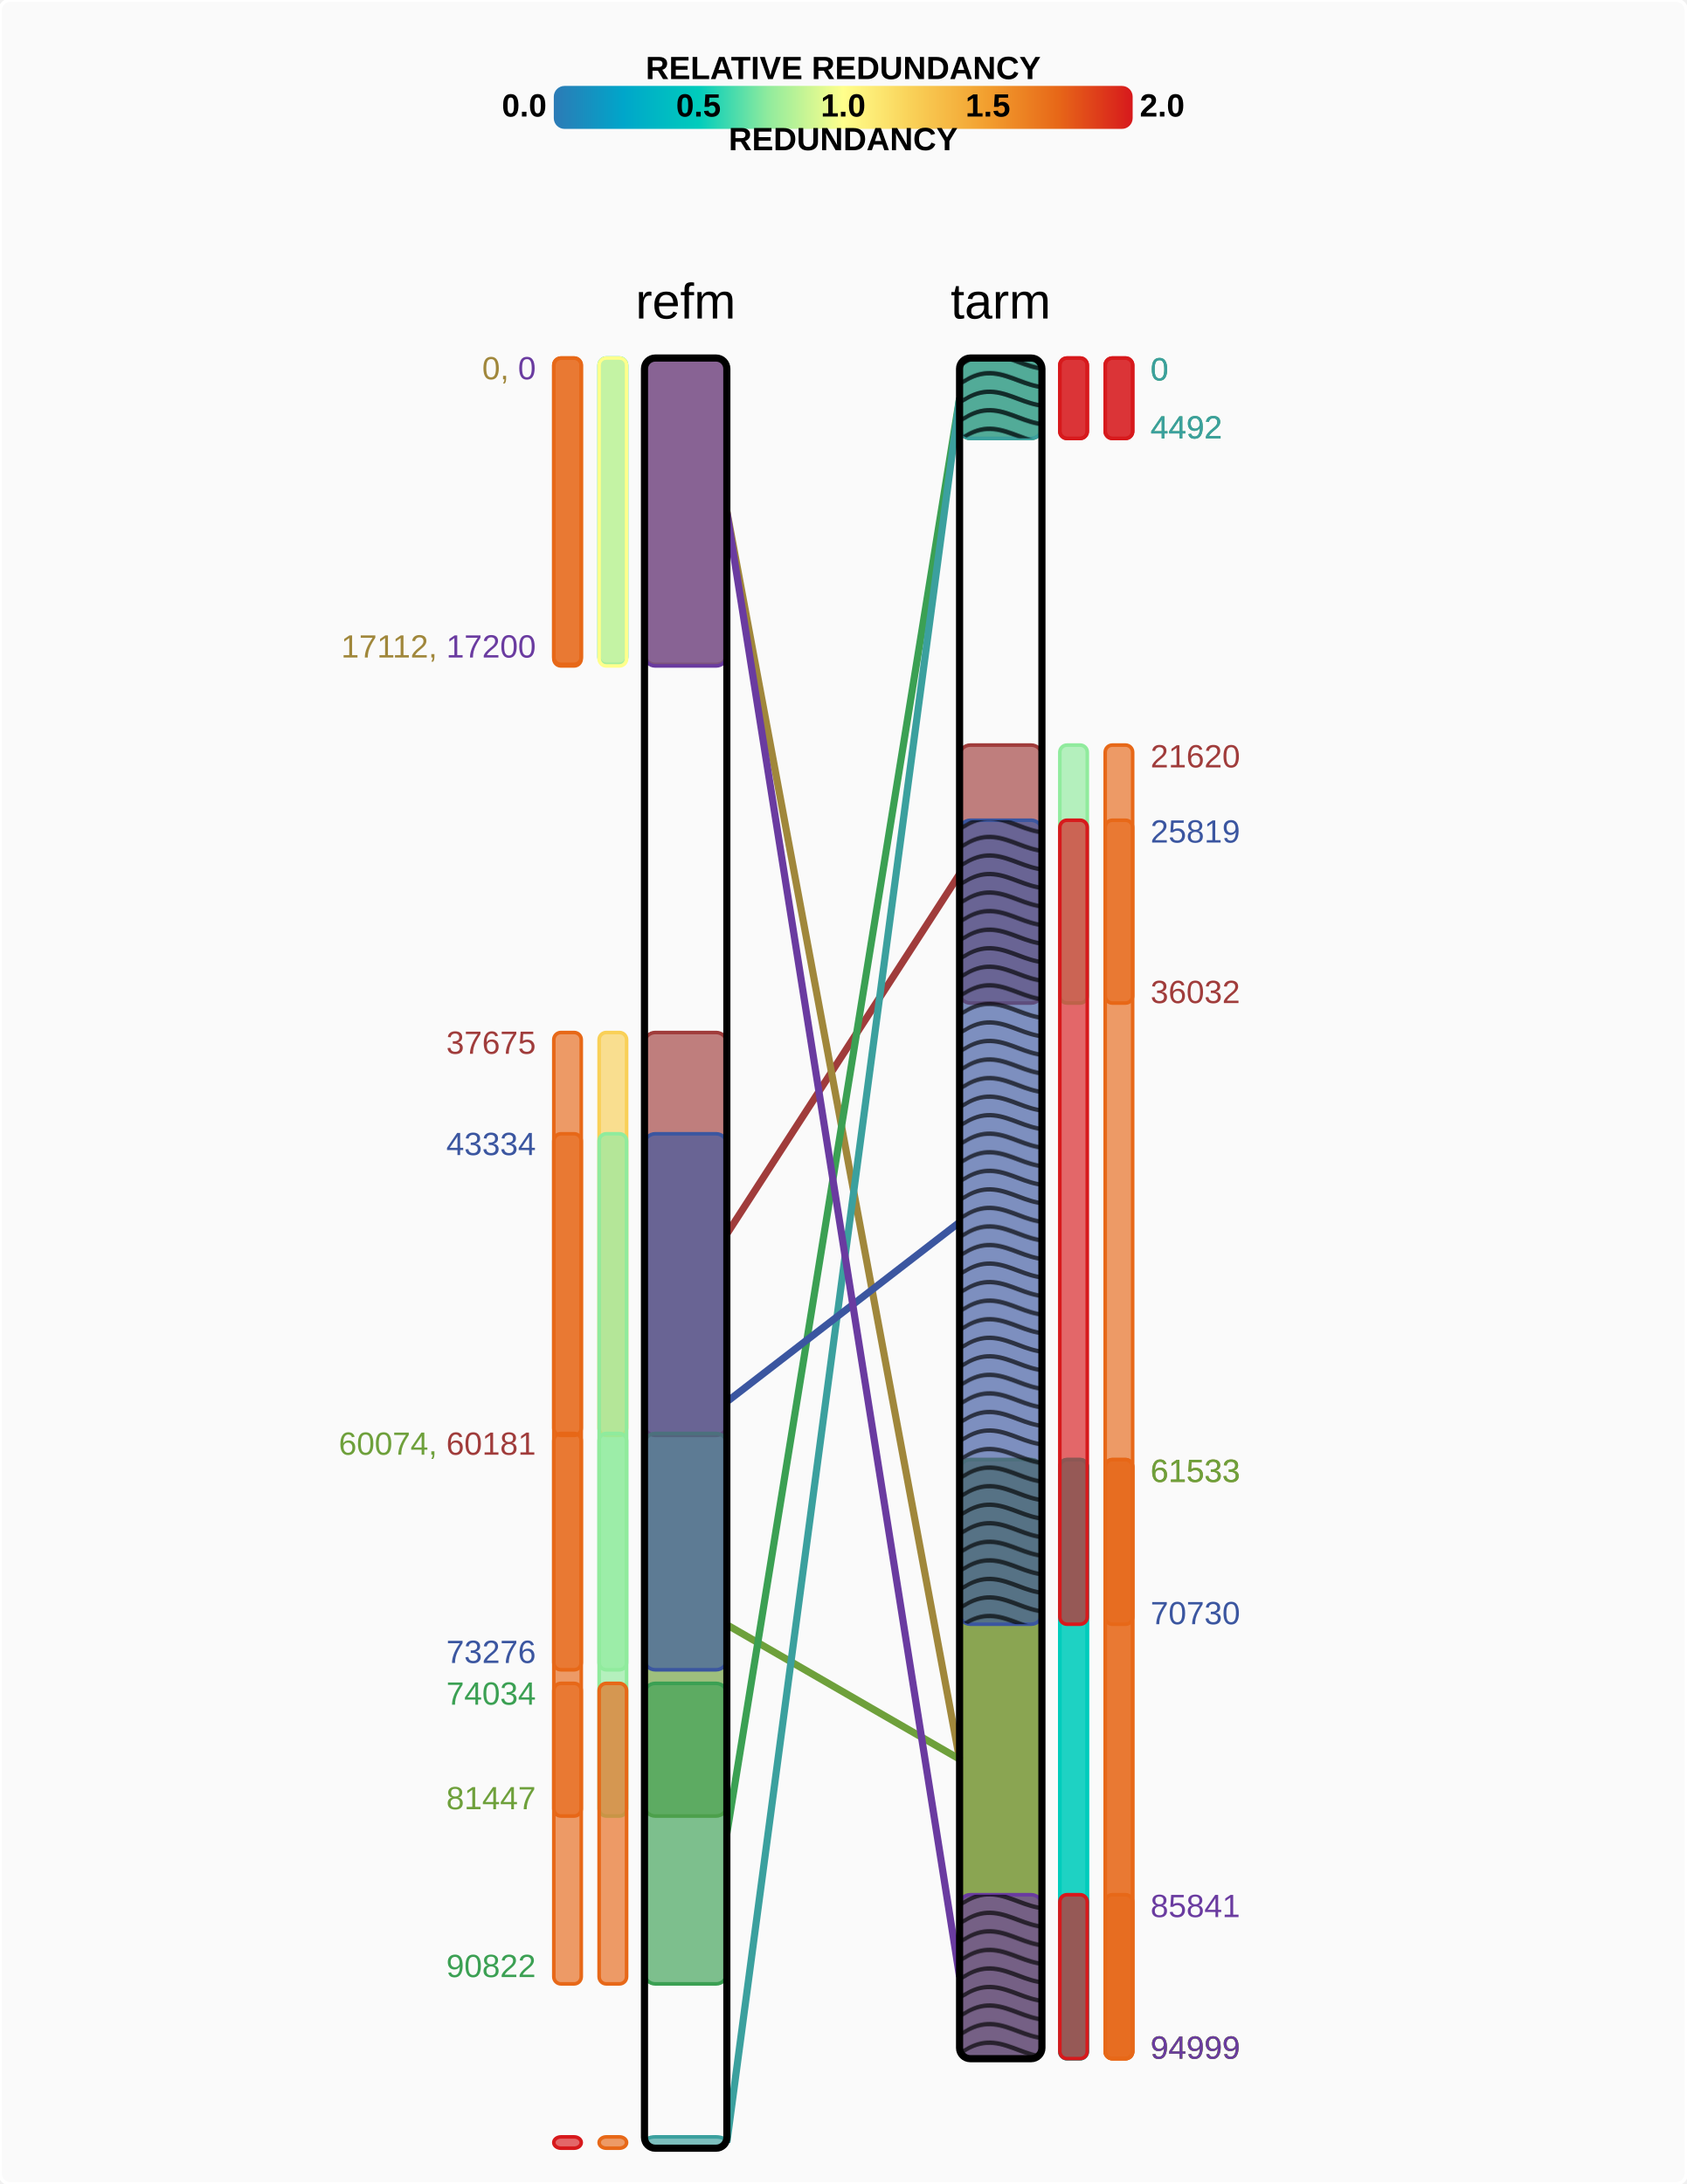
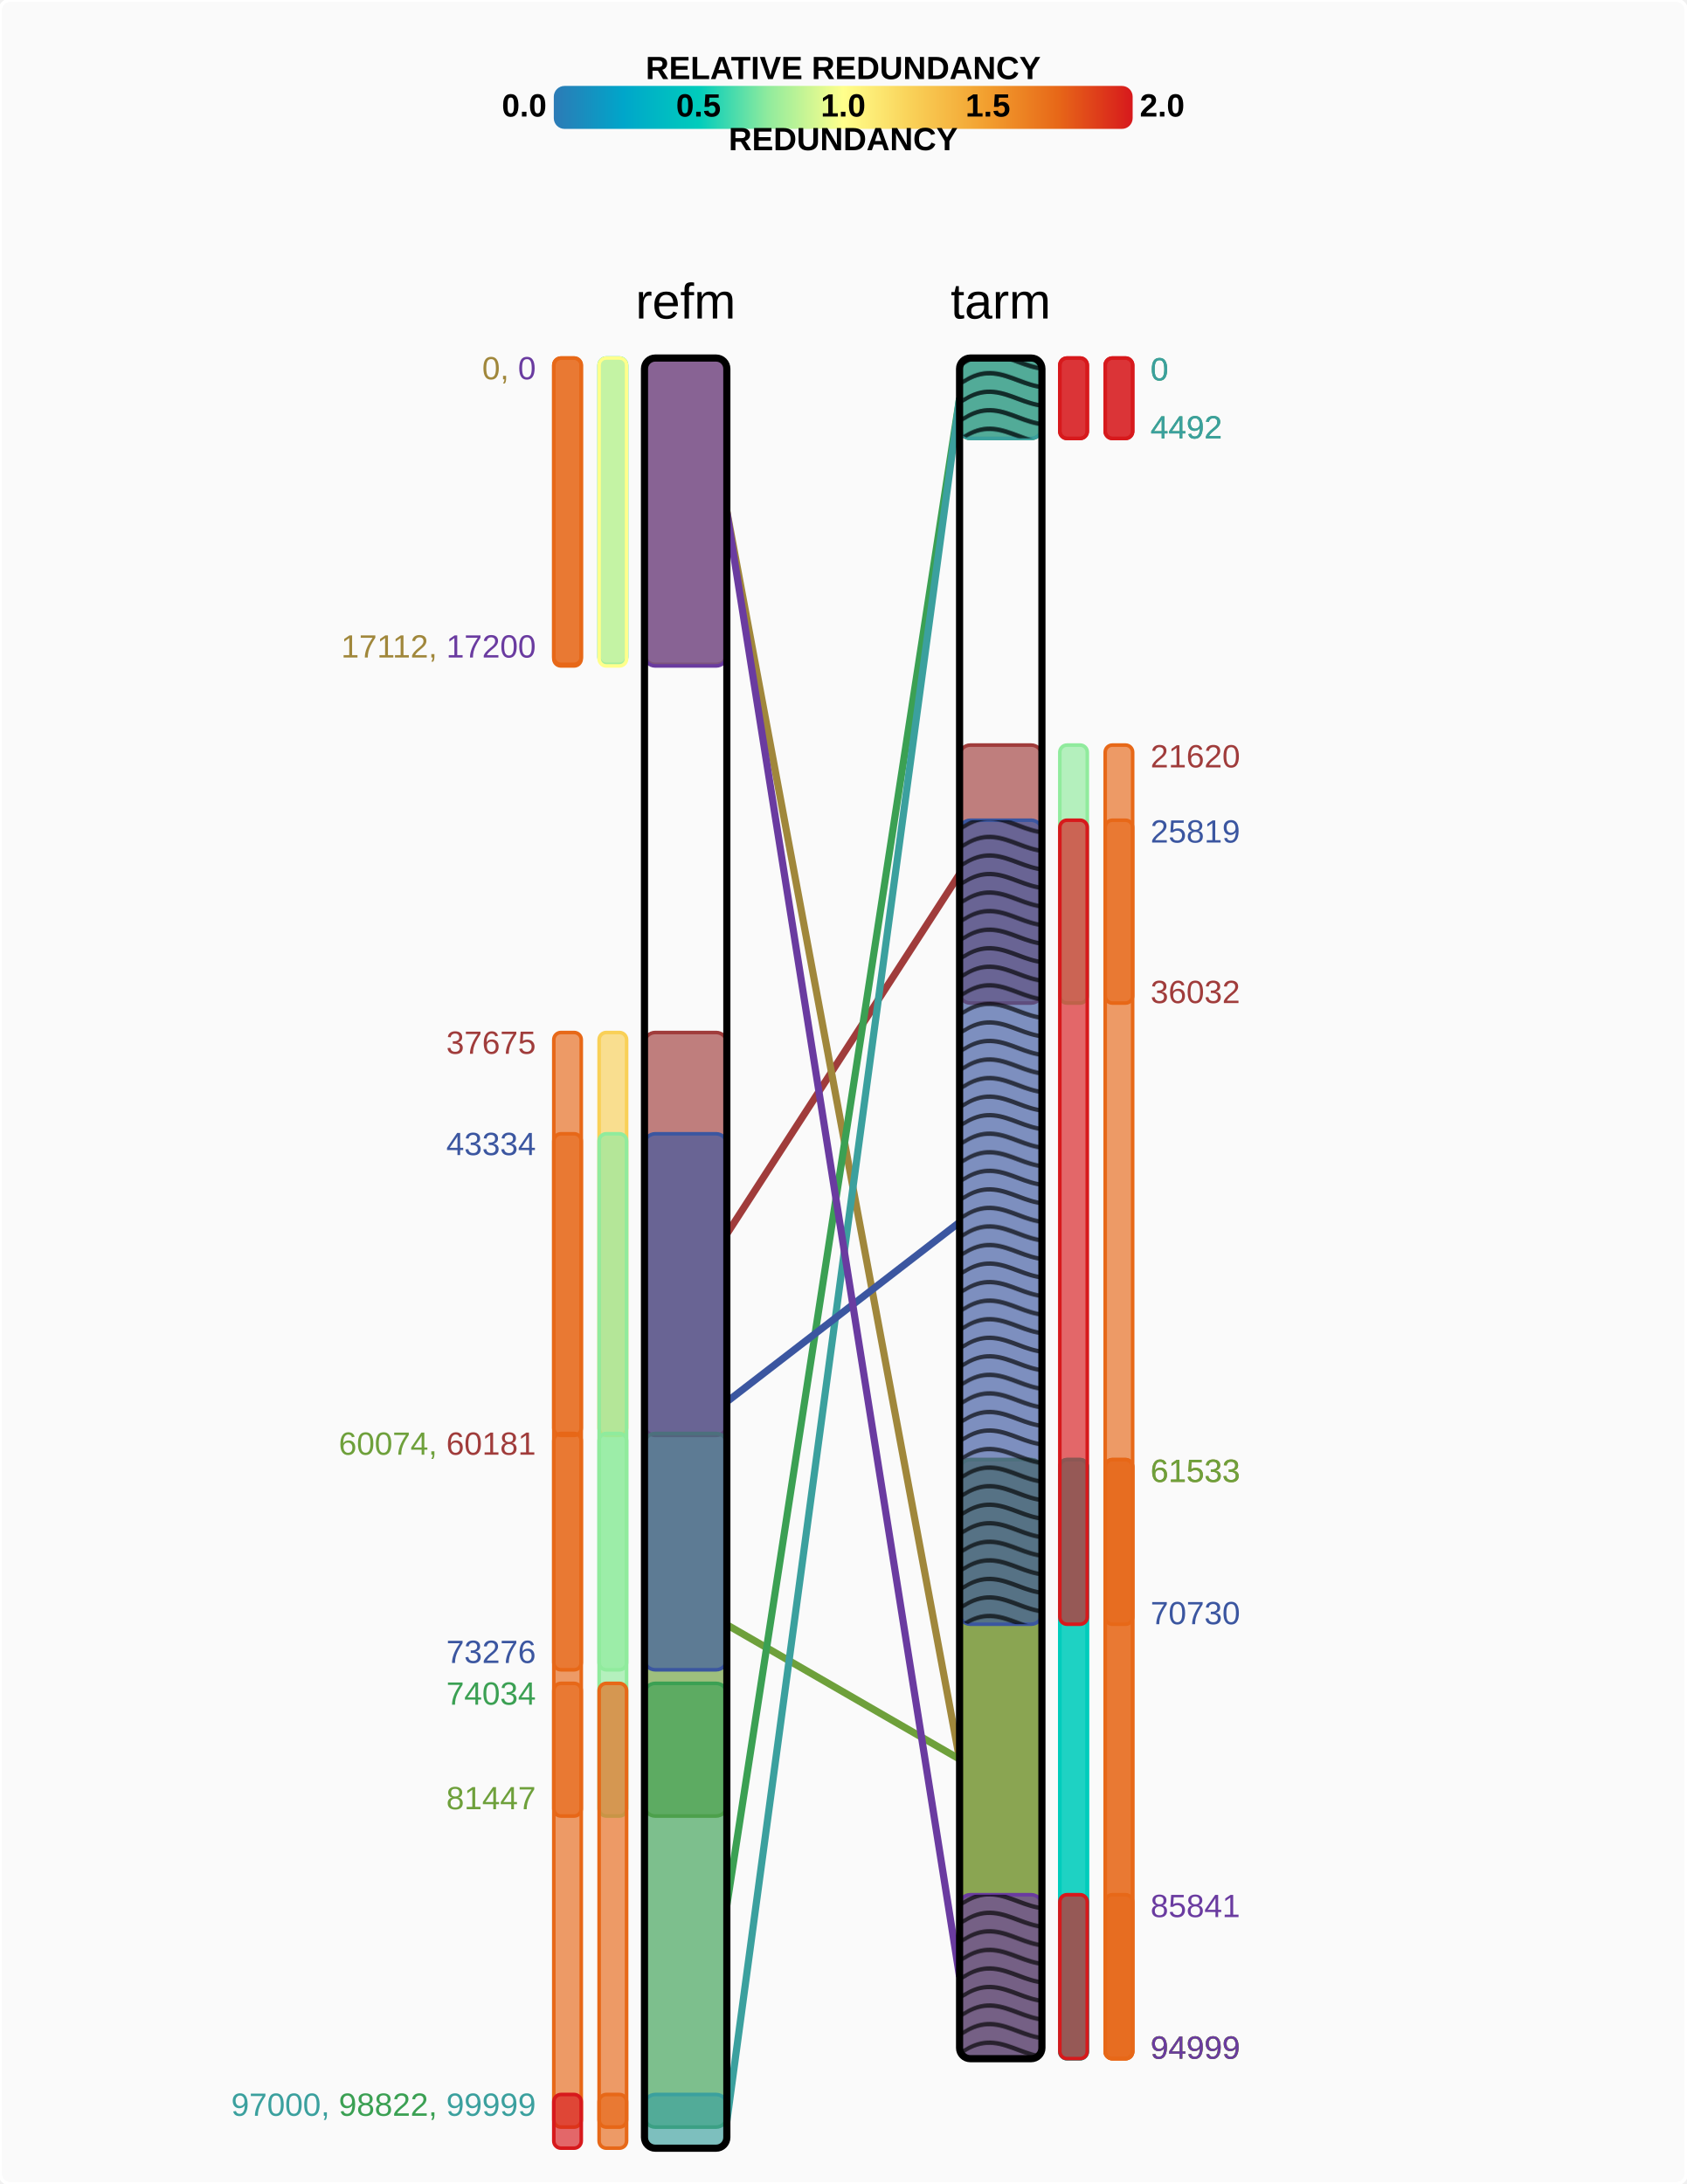
<svg xmlns="http://www.w3.org/2000/svg" width="471" height="610" id="svg2" version="1.1">
  <g id="layer1">
    <defs id="defs6211">
      <pattern id="Polkadots-large" patternTransform="translate(0,0)scale(10,10)" height="10" width="10" patternUnits="userSpaceOnUse">
        <circle id="circle4936" r="0.45" cy="0.810" cx="2.567" style="fill:black;stroke:none" />
        <circle id="circle4938" r="0.45" cy="2.33" cx="3.048" style="fill:black;stroke:none" />
        <circle id="circle4940" r="0.45" cy="2.415" cx="4.418" style="fill:black;stroke:none" />
        <circle id="circle4942" r="0.45" cy="3.029" cx="1.844" style="fill:black;stroke:none" />
        <circle id="circle4944" r="0.45" cy="1.363" cx="6.08" style="fill:black;stroke:none" />
        <circle id="circle4946" r="0.45" cy="4.413" cx="5.819" style="fill:black;stroke:none" />
        <circle id="circle4948" r="0.45" cy="4.048" cx="4.305" style="fill:black;stroke:none" />
        <circle id="circle4950" r="0.45" cy="3.045" cx="5.541" style="fill:black;stroke:none" />
        <circle id="circle4952" r="0.45" cy="5.527" cx="4.785" style="fill:black;stroke:none" />
        <circle id="circle4954" r="0.45" cy="5.184" cx="2.667" style="fill:black;stroke:none" />
        <circle id="circle4956" r="0.45" cy="1.448" cx="7.965" style="fill:black;stroke:none" />
        <circle id="circle4958" r="0.45" cy="5.049" cx="7.047" style="fill:black;stroke:none" />
        <circle id="circle4960" r="0.45" cy="0.895" cx="4.340" style="fill:black;stroke:none" />
        <circle id="circle4962" r="0.45" cy="0.340" cx="7.125" style="fill:black;stroke:none" />
        <circle id="circle4964" r="0.45" cy="1.049" cx="9.553" style="fill:black;stroke:none" />
        <circle id="circle4966" r="0.45" cy="2.689" cx="7.006" style="fill:black;stroke:none" />
        <circle id="circle4968" r="0.45" cy="2.689" cx="8.909" style="fill:black;stroke:none" />
        <circle id="circle4970" r="0.45" cy="4.407" cx="9.315" style="fill:black;stroke:none" />
        <circle id="circle4972" r="0.45" cy="3.870" cx="7.820" style="fill:black;stroke:none" />
        <circle id="circle4974" r="0.45" cy="5.948" cx="8.270" style="fill:black;stroke:none" />
        <circle id="circle4976" r="0.45" cy="7.428" cx="7.973" style="fill:black;stroke:none" />
        <circle id="circle4978" r="0.45" cy="8.072" cx="9.342" style="fill:black;stroke:none" />
        <circle id="circle4980" r="0.45" cy="9.315" cx="8.206" style="fill:black;stroke:none" />
        <circle id="circle4982" r="0.45" cy="9.475" cx="9.682" style="fill:black;stroke:none" />
        <circle id="circle4984" r="0.45" cy="6.186" cx="9.688" style="fill:black;stroke:none" />
        <circle id="circle4986" r="0.45" cy="6.296" cx="3.379" style="fill:black;stroke:none" />
        <circle id="circle4988" r="0.45" cy="8.204" cx="2.871" style="fill:black;stroke:none" />
        <circle id="circle4990" r="0.45" cy="8.719" cx="4.59" style="fill:black;stroke:none" />
        <circle id="circle4992" r="0.45" cy="9.671" cx="3.181" style="fill:black;stroke:none" />
        <circle id="circle4994" r="0.45" cy="7.315" cx="5.734" style="fill:black;stroke:none" />
        <circle id="circle4996" r="0.45" cy="6.513" cx="6.707" style="fill:black;stroke:none" />
        <circle id="circle4998" r="0.45" cy="9.670" cx="5.730" style="fill:black;stroke:none" />
        <circle id="circle5000" r="0.45" cy="8.373" cx="6.535" style="fill:black;stroke:none" />
        <circle id="circle5002" r="0.45" cy="7.154" cx="4.37" style="fill:black;stroke:none" />
        <circle id="circle5004" r="0.45" cy="7.25" cx="0.622" style="fill:black;stroke:none" />
        <circle id="circle5006" r="0.45" cy="5.679" cx="0.831" style="fill:black;stroke:none" />
        <circle id="circle5008" r="0.45" cy="8.519" cx="1.257" style="fill:black;stroke:none" />
        <circle id="circle5010" r="0.45" cy="6.877" cx="1.989" style="fill:black;stroke:none" />
        <circle id="circle5012" r="0.45" cy="3.181" cx="0.374" style="fill:black;stroke:none" />
        <circle id="circle5014" r="0.45" cy="1.664" cx="1.166" style="fill:black;stroke:none" />
        <circle id="circle5016" r="0.45" cy="0.093" cx="1.151" style="fill:black;stroke:none" />
        <circle id="circle5018" r="0.45" cy="10.093" cx="1.151" style="fill:black;stroke:none" />
        <circle id="circle5020" r="0.45" cy="4.451" cx="1.302" style="fill:black;stroke:none" />
        <circle id="circle5022" r="0.45" cy="3.763" cx="3.047" style="fill:black;stroke:none" />
      </pattern>
    </defs>
    <defs id="ffff">
      <pattern id="Wavy" height="5.181" width="30.0" patternUnits="userSpaceOnUse">
        <path id="path5114" d="M 7.597,0.061 C 5.079,-0.187 2.656,0.302 -0.01,1.788 L -0.01,3.061 C 2.773,1.431 5.173,1.052 7.472,1.280 C 9.770,1.508 11.969,2.361 14.253,3.218 C 18.820,4.931 23.804,6.676 30.066,3.061 L 30.062,1.788 C 23.622,5.497 19.246,3.770 14.691,2.061 C 12.413,1.207 10.115,0.311 7.597,0.061 z " style="fill:black;stroke:none;" />
      </pattern>
    </defs>
    <defs id="defs6219">
      <pattern id="xtrace" height="20.0" width="20.0" patternUnits="userSpaceOnUse">
        <path style="fill:#000000;stroke:#000000;stroke-width:0.30;stroke-linecap:butt;stroke-linejoin:miter;stroke-opacity:1;stroke-miterlimit:0;stroke-dasharray:none;fill-opacity:1" d="m 0.0,10.0 25,-25.0 0,5 -25,25 z" id="path7213" />
        <path style="fill:#000000;fill-opacity:1;stroke:#000000;stroke-width:0.30;stroke-linecap:butt;stroke-linejoin:miter;stroke-miterlimit:0;stroke-opacity:1;stroke-dasharray:none" d="m 0.0,30.0 25,-25.0 0,5 -25,25 z" id="path7213-8" />
        <path style="fill:#000000;fill-opacity:1;stroke:#000000;stroke-width:0.30;stroke-linecap:butt;stroke-linejoin:miter;stroke-miterlimit:0;stroke-opacity:1;stroke-dasharray:none" d="m 0.0,50.0 25,-25.0 0,5 -25,25 z" id="path7213-9" />
        <path style="fill:#000000;fill-opacity:1;stroke:#000000;stroke-width:0.30;stroke-linecap:butt;stroke-linejoin:miter;stroke-miterlimit:0;stroke-opacity:1;stroke-dasharray:none" d="m 0.0,70.0 25,-25.0 0,5 -25,25 z" id="path7213-10" />
        <path style="fill:#000000;fill-opacity:1;stroke:#000000;stroke-width:0.30;stroke-linecap:butt;stroke-linejoin:miter;stroke-miterlimit:0;stroke-opacity:1;stroke-dasharray:none" d="m 0.0,90.0 25,-25.0 0,5 -25,25 z" id="path7213-11" />
        <path style="fill:#000000;fill-opacity:1;stroke:#000000;stroke-width:0.30;stroke-linecap:butt;stroke-linejoin:miter;stroke-miterlimit:0;stroke-opacity:1;stroke-dasharray:none" d="m m 0.0,110.0 25,-25.0 0,05 -25,25 z" id="path7213-12" />
      </pattern>
    </defs>
    <defs id="defs4">
      <pattern id="dallas" patternTransform="translate(106.5938,206.9062)" height="4.75" width="4.75" patternUnits="userSpaceOnUse">
        <path style="fill:none;stroke:#000000;stroke-width:1;stroke-linecap:butt;stroke-linejoin:miter;stroke-miterlimit:0;stroke-opacity:1;stroke-dasharray:none" d="m -0.008,2.376 4.763,0" id="path2985" />
        <path style="fill:none;stroke:#000000;stroke-width:1;stroke-linecap:butt;stroke-linejoin:miter;stroke-miterlimit:0;stroke-opacity:1;stroke-dasharray:none" d="m 2.373,-0.006 0,4.763" id="path2985-1" />
      </pattern>
    </defs>
    <defs id="defs4">
      <pattern id="lineX" patternTransform="translate(106.5938,206.9062)" height="4.75" width="4.75" patternUnits="userSpaceOnUse">
        <path style="fill:none;stroke:#000000;stroke-width:1;stroke-linecap:butt;stroke-linejoin:miter;stroke-miterlimit:0;stroke-opacity:1;stroke-dasharray:none" d="m -0.008,2.376 4.763,0" id="path2985" />
      </pattern>
    </defs>
    <defs id="defs4">
      <pattern id="stripeX" patternTransform="translate(106.5938,206.9062)" height="4.75" width="4.75" patternUnits="userSpaceOnUse">
        <path style="fill:none;stroke:#000000;stroke-width:1;stroke-linecap:butt;stroke-linejoin:miter;stroke-miterlimit:0;stroke-opacity:1;stroke-dasharray:none" d="m 2.373,-0.006 0,4.763" id="path2985-1" />
      </pattern>
    </defs>
    <rect style="fill:white;stroke:white;fill-opacity:0.65;stroke-width:1;stroke-miterlimit:4;stroke-dasharray:none" id="rect3777" width="471.00" height="610.00" x="0.00" y="0.00" ry="3" />
    <text id="tspan3804" x="191.50" y="85.00" dominant-baseline="middle" transform="" style="font-size:14px;font-style:normal;font-variant:normal;font-weight:normal;font-stretch:normal;fill:black;fill-opacity:1;text-align:start;line-height:125%%;writing-mode:lr-tb;text-anchor:middle;font-family:Arial;-inkscape-font-specification:Arial">refm</text>
    <text id="tspan3804" x="279.50" y="85.00" dominant-baseline="middle" transform="" style="font-size:14px;font-style:normal;font-variant:normal;font-weight:normal;font-stretch:normal;fill:black;fill-opacity:1;text-align:start;line-height:125%%;writing-mode:lr-tb;text-anchor:middle;font-family:Arial;-inkscape-font-specification:Arial">tarm</text>
    <text id="tspan3804" x="149.67" y="100.00" dominant-baseline="text-before-edge" transform="" style="font-size:9px;font-style:normal;font-variant:normal;font-weight:normal;font-stretch:normal;fill:black;fill-opacity:1;text-align:start;line-height:125%%;writing-mode:lr-tb;text-anchor:end;font-family:Arial;-inkscape-font-specification:Arial">
      <tspan style="fill:#A0873B">0, </tspan>
      <tspan style="fill:#6A3BA0">0 </tspan>
    </text>
    <text id="tspan3804" x="149.67" y="185.56" dominant-baseline="text-after-edge" transform="" style="font-size:9px;font-style:normal;font-variant:normal;font-weight:normal;font-stretch:normal;fill:black;fill-opacity:1;text-align:start;line-height:125%%;writing-mode:lr-tb;text-anchor:end;font-family:Arial;-inkscape-font-specification:Arial">
      <tspan style="fill:#A0873B">17112, </tspan>
      <tspan style="fill:#6A3BA0">17200 </tspan>
    </text>
    <text id="tspan3804" x="149.67" y="288.38" dominant-baseline="text-before-edge" transform="" style="font-size:9px;font-style:normal;font-variant:normal;font-weight:normal;font-stretch:normal;fill:black;fill-opacity:1;text-align:start;line-height:125%%;writing-mode:lr-tb;text-anchor:end;font-family:Arial;-inkscape-font-specification:Arial">
      <tspan style="fill:#A03C3B">37675 </tspan>
    </text>
    <text id="tspan3804" x="149.67" y="316.67" dominant-baseline="text-before-edge" transform="" style="font-size:9px;font-style:normal;font-variant:normal;font-weight:normal;font-stretch:normal;fill:black;fill-opacity:1;text-align:start;line-height:125%%;writing-mode:lr-tb;text-anchor:end;font-family:Arial;-inkscape-font-specification:Arial">
      <tspan style="fill:#3B56A0">43334 </tspan>
    </text>
    <text id="tspan3804" x="149.67" y="400.37" dominant-baseline="text-before-edge" transform="" style="font-size:9px;font-style:normal;font-variant:normal;font-weight:normal;font-stretch:normal;fill:black;fill-opacity:1;text-align:start;line-height:125%%;writing-mode:lr-tb;text-anchor:end;font-family:Arial;-inkscape-font-specification:Arial">
      <tspan style="fill:#6EA03B">60074, </tspan>
      <tspan style="fill:#A03C3B">60181 </tspan>
    </text>
    <text id="tspan3804" x="149.67" y="466.38" dominant-baseline="text-after-edge" transform="" style="font-size:9px;font-style:normal;font-variant:normal;font-weight:normal;font-stretch:normal;fill:black;fill-opacity:1;text-align:start;line-height:125%%;writing-mode:lr-tb;text-anchor:end;font-family:Arial;-inkscape-font-specification:Arial">
      <tspan style="fill:#3B56A0">73276 </tspan>
    </text>
    <text id="tspan3804" x="149.67" y="470.17" dominant-baseline="text-before-edge" transform="" style="font-size:9px;font-style:normal;font-variant:normal;font-weight:normal;font-stretch:normal;fill:black;fill-opacity:1;text-align:start;line-height:125%%;writing-mode:lr-tb;text-anchor:end;font-family:Arial;-inkscape-font-specification:Arial">
      <tspan style="fill:#3BA053">74034 </tspan>
    </text>
    <text id="tspan3804" x="149.67" y="507.24" dominant-baseline="text-after-edge" transform="" style="font-size:9px;font-style:normal;font-variant:normal;font-weight:normal;font-stretch:normal;fill:black;fill-opacity:1;text-align:start;line-height:125%%;writing-mode:lr-tb;text-anchor:end;font-family:Arial;-inkscape-font-specification:Arial">
      <tspan style="fill:#6EA03B">81447 </tspan>
    </text>
-     <text id="tspan3804" x="149.67" y="554.11" dominant-baseline="text-after-edge" transform="" style="font-size:9px;font-style:normal;font-variant:normal;font-weight:normal;font-stretch:normal;fill:black;fill-opacity:1;text-align:start;line-height:125%%;writing-mode:lr-tb;text-anchor:end;font-family:Arial;-inkscape-font-specification:Arial">
-       <tspan style="fill:#3BA053">90822 </tspan>
+     <text id="tspan3804" x="149.67" y="585.00" dominant-baseline="text-before-edge" transform="" style="font-size:9px;font-style:normal;font-variant:normal;font-weight:normal;font-stretch:normal;fill:black;fill-opacity:1;text-align:start;line-height:125%%;writing-mode:lr-tb;text-anchor:end;font-family:Arial;-inkscape-font-specification:Arial">
+       <tspan style="fill:#3BA09E">97000, </tspan>
+       <tspan style="fill:#3BA053">98822, </tspan>
+       <tspan style="fill:#3BA09E">99999 </tspan>
    </text>
    <text id="tspan3804" x="321.33" y="208.10" dominant-baseline="hanging" transform="" style="font-size:9px;font-style:normal;font-variant:normal;font-weight:normal;font-stretch:normal;fill:#A03C3B;fill-opacity:1;text-align:start;line-height:125%%;writing-mode:lr-tb;text-anchor:start;font-family:Arial;-inkscape-font-specification:Arial">21620</text>
    <text id="tspan3804" x="321.33" y="280.16" dominant-baseline="baseline" transform="" style="font-size:9px;font-style:normal;font-variant:normal;font-weight:normal;font-stretch:normal;fill:#A03C3B;fill-opacity:1;text-align:start;line-height:125%%;writing-mode:lr-tb;text-anchor:start;font-family:Arial;-inkscape-font-specification:Arial">36032</text>
    <rect style="fill:#A03C3B;stroke:#A03C3B;fill-opacity:0.65;stroke-width:1;stroke-miterlimit:4;stroke-dasharray:none" id="rect3777" width="23.00" height="112.53" x="180.00" y="288.38" ry="3" />
    <rect style="fill:#f9d057;stroke:#f9d057;fill-opacity:0.65;stroke-width:1;stroke-miterlimit:4;stroke-dasharray:none" id="rect3777" width="7.67" height="112.53" x="167.33" y="288.38" ry="2" />
    <rect style="fill:#e76818;stroke:#e76818;fill-opacity:0.65;stroke-width:1;stroke-miterlimit:4;stroke-dasharray:none" id="rect3777" width="7.67" height="112.53" x="154.67" y="288.38" ry="2" />
    <rect style="fill:#A03C3B;stroke:#A03C3B;fill-opacity:0.65;stroke-width:1;stroke-miterlimit:4;stroke-dasharray:none" id="rect3777" width="23.00" height="72.06" x="268.00" y="208.10" ry="3" />
    <rect style="fill:#90eb9d;stroke:#90eb9d;fill-opacity:0.65;stroke-width:1;stroke-miterlimit:4;stroke-dasharray:none" id="rect3777" width="7.67" height="72.06" x="296.00" y="208.10" ry="2" />
    <rect style="fill:#e76818;stroke:#e76818;fill-opacity:0.65;stroke-width:1;stroke-miterlimit:4;stroke-dasharray:none" id="rect3777" width="7.67" height="72.06" x="308.67" y="208.10" ry="2" />
    <line x1="203.00" y1="344.64" x2="268.00" y2="244.13" style="stroke:#A03C3B;stroke-width:2.00" />
    <text id="tspan3804" x="321.33" y="407.67" dominant-baseline="hanging" transform="" style="font-size:9px;font-style:normal;font-variant:normal;font-weight:normal;font-stretch:normal;fill:#A0873B;fill-opacity:1;text-align:start;line-height:125%%;writing-mode:lr-tb;text-anchor:start;font-family:Arial;-inkscape-font-specification:Arial">61533</text>
    <text id="tspan3804" x="321.33" y="575.00" dominant-baseline="baseline" transform="" style="font-size:9px;font-style:normal;font-variant:normal;font-weight:normal;font-stretch:normal;fill:#A0873B;fill-opacity:1;text-align:start;line-height:125%%;writing-mode:lr-tb;text-anchor:start;font-family:Arial;-inkscape-font-specification:Arial">94999</text>
    <rect style="fill:#A0873B;stroke:#A0873B;fill-opacity:0.65;stroke-width:1;stroke-miterlimit:4;stroke-dasharray:none" id="rect3777" width="23.00" height="85.56" x="180.00" y="100.00" ry="3" />
    <rect style="fill:#00ccbc;stroke:#00ccbc;fill-opacity:0.65;stroke-width:1;stroke-miterlimit:4;stroke-dasharray:none" id="rect3777" width="7.67" height="85.56" x="167.33" y="100.00" ry="2" />
    <rect style="fill:#e76818;stroke:#e76818;fill-opacity:0.65;stroke-width:1;stroke-miterlimit:4;stroke-dasharray:none" id="rect3777" width="7.67" height="85.56" x="154.67" y="100.00" ry="2" />
    <rect style="fill:#A0873B;stroke:#A0873B;fill-opacity:0.65;stroke-width:1;stroke-miterlimit:4;stroke-dasharray:none" id="rect3777" width="23.00" height="167.33" x="268.00" y="407.67" ry="3" />
    <rect style="fill:#00ccbc;stroke:#00ccbc;fill-opacity:0.65;stroke-width:1;stroke-miterlimit:4;stroke-dasharray:none" id="rect3777" width="7.67" height="167.33" x="296.00" y="407.67" ry="2" />
    <rect style="fill:#e76818;stroke:#e76818;fill-opacity:0.65;stroke-width:1;stroke-miterlimit:4;stroke-dasharray:none" id="rect3777" width="7.67" height="167.33" x="308.67" y="407.67" ry="2" />
    <line x1="203.00" y1="142.78" x2="268.00" y2="491.33" style="stroke:#A0873B;stroke-width:2.00" />
    <text id="tspan3804" x="321.33" y="407.67" dominant-baseline="hanging" transform="" style="font-size:9px;font-style:normal;font-variant:normal;font-weight:normal;font-stretch:normal;fill:#6EA03B;fill-opacity:1;text-align:start;line-height:125%%;writing-mode:lr-tb;text-anchor:start;font-family:Arial;-inkscape-font-specification:Arial">61533</text>
    <text id="tspan3804" x="321.33" y="575.00" dominant-baseline="baseline" transform="" style="font-size:9px;font-style:normal;font-variant:normal;font-weight:normal;font-stretch:normal;fill:#6EA03B;fill-opacity:1;text-align:start;line-height:125%%;writing-mode:lr-tb;text-anchor:start;font-family:Arial;-inkscape-font-specification:Arial">94999</text>
    <rect style="fill:#6EA03B;stroke:#6EA03B;fill-opacity:0.65;stroke-width:1;stroke-miterlimit:4;stroke-dasharray:none" id="rect3777" width="23.00" height="106.86" x="180.00" y="400.37" ry="3" />
    <rect style="fill:#90eb9d;stroke:#90eb9d;fill-opacity:0.65;stroke-width:1;stroke-miterlimit:4;stroke-dasharray:none" id="rect3777" width="7.67" height="106.86" x="167.33" y="400.37" ry="2" />
    <rect style="fill:#e76818;stroke:#e76818;fill-opacity:0.65;stroke-width:1;stroke-miterlimit:4;stroke-dasharray:none" id="rect3777" width="7.67" height="106.86" x="154.67" y="400.37" ry="2" />
    <rect style="fill:#6EA03B;stroke:#6EA03B;fill-opacity:0.65;stroke-width:1;stroke-miterlimit:4;stroke-dasharray:none" id="rect3777" width="23.00" height="167.33" x="268.00" y="407.67" ry="3" />
    <rect style="fill:#00ccbc;stroke:#00ccbc;fill-opacity:0.65;stroke-width:1;stroke-miterlimit:4;stroke-dasharray:none" id="rect3777" width="7.67" height="167.33" x="296.00" y="407.67" ry="2" />
    <rect style="fill:#e76818;stroke:#e76818;fill-opacity:0.65;stroke-width:1;stroke-miterlimit:4;stroke-dasharray:none" id="rect3777" width="7.67" height="167.33" x="308.67" y="407.67" ry="2" />
    <line x1="203.00" y1="453.80" x2="268.00" y2="491.33" style="stroke:#6EA03B;stroke-width:2.00" />
    <text id="tspan3804" x="321.33" y="122.46" dominant-baseline="baseline" transform="" style="font-size:9px;font-style:normal;font-variant:normal;font-weight:normal;font-stretch:normal;fill:#3BA053;fill-opacity:1;text-align:start;line-height:125%%;writing-mode:lr-tb;text-anchor:start;font-family:Arial;-inkscape-font-specification:Arial">4492</text>
    <text id="tspan3804" x="321.33" y="100.00" dominant-baseline="hanging" transform="" style="font-size:9px;font-style:normal;font-variant:normal;font-weight:normal;font-stretch:normal;fill:#3BA053;fill-opacity:1;text-align:start;line-height:125%%;writing-mode:lr-tb;text-anchor:start;font-family:Arial;-inkscape-font-specification:Arial">0</text>
-     <rect style="fill:#3BA053;stroke:#3BA053;fill-opacity:0.65;stroke-width:1;stroke-miterlimit:4;stroke-dasharray:none" id="rect3777" width="23.00" height="83.94" x="180.00" y="470.17" ry="3" />
-     <rect style="fill:#e76818;stroke:#e76818;fill-opacity:0.65;stroke-width:1;stroke-miterlimit:4;stroke-dasharray:none" id="rect3777" width="7.67" height="83.94" x="167.33" y="470.17" ry="2" />
-     <rect style="fill:#e76818;stroke:#e76818;fill-opacity:0.65;stroke-width:1;stroke-miterlimit:4;stroke-dasharray:none" id="rect3777" width="7.67" height="83.94" x="154.67" y="470.17" ry="2" />
+     <rect style="fill:#3BA053;stroke:#3BA053;fill-opacity:0.65;stroke-width:1;stroke-miterlimit:4;stroke-dasharray:none" id="rect3777" width="23.00" height="123.94" x="180.00" y="470.17" ry="3" />
+     <rect style="fill:#e76818;stroke:#e76818;fill-opacity:0.65;stroke-width:1;stroke-miterlimit:4;stroke-dasharray:none" id="rect3777" width="7.67" height="123.94" x="167.33" y="470.17" ry="2" />
+     <rect style="fill:#e76818;stroke:#e76818;fill-opacity:0.65;stroke-width:1;stroke-miterlimit:4;stroke-dasharray:none" id="rect3777" width="7.67" height="123.94" x="154.67" y="470.17" ry="2" />
    <rect style="fill:#3BA053;stroke:#3BA053;fill-opacity:0.65;stroke-width:1;stroke-miterlimit:4;stroke-dasharray:none" id="rect3777" width="23.00" height="22.46" x="268.00" y="100.00" ry="3" />
    <rect style="fill-opacity:0.65;stroke-width:2;stroke-miterlimit:4;stroke-dasharray:none;fill:url(#Wavy);fill-rule:nonzero;opacity:1" id="rect6217" width="23.00" height="22.46" x="268.00" y="100.00" ry="3" />
    <rect style="fill:#d7191c;stroke:#d7191c;fill-opacity:0.65;stroke-width:1;stroke-miterlimit:4;stroke-dasharray:none" id="rect3777" width="7.67" height="22.46" x="296.00" y="100.00" ry="2" />
    <rect style="fill:#d7191c;stroke:#d7191c;fill-opacity:0.65;stroke-width:1;stroke-miterlimit:4;stroke-dasharray:none" id="rect3777" width="7.67" height="22.46" x="308.67" y="100.00" ry="2" />
-     <line x1="203.00" y1="512.14" x2="268.00" y2="111.23" style="stroke:#3BA053;stroke-width:2.00" />
+     <line x1="203.00" y1="532.14" x2="268.00" y2="111.23" style="stroke:#3BA053;stroke-width:2.00" />
    <text id="tspan3804" x="321.33" y="122.46" dominant-baseline="baseline" transform="" style="font-size:9px;font-style:normal;font-variant:normal;font-weight:normal;font-stretch:normal;fill:#3BA09E;fill-opacity:1;text-align:start;line-height:125%%;writing-mode:lr-tb;text-anchor:start;font-family:Arial;-inkscape-font-specification:Arial">4492</text>
    <text id="tspan3804" x="321.33" y="100.00" dominant-baseline="hanging" transform="" style="font-size:9px;font-style:normal;font-variant:normal;font-weight:normal;font-stretch:normal;fill:#3BA09E;fill-opacity:1;text-align:start;line-height:125%%;writing-mode:lr-tb;text-anchor:start;font-family:Arial;-inkscape-font-specification:Arial">0</text>
-     <rect style="fill:#3BA09E;stroke:#3BA09E;fill-opacity:0.65;stroke-width:1;stroke-miterlimit:4;stroke-dasharray:none" id="rect3777" width="23.00" height="3.16" x="180.00" y="596.84" ry="3" />
-     <rect style="fill:#e76818;stroke:#e76818;fill-opacity:0.65;stroke-width:1;stroke-miterlimit:4;stroke-dasharray:none" id="rect3777" width="7.67" height="3.16" x="167.33" y="596.84" ry="2" />
-     <rect style="fill:#d7191c;stroke:#d7191c;fill-opacity:0.65;stroke-width:1;stroke-miterlimit:4;stroke-dasharray:none" id="rect3777" width="7.67" height="3.16" x="154.67" y="596.84" ry="2" />
+     <rect style="fill:#3BA09E;stroke:#3BA09E;fill-opacity:0.65;stroke-width:1;stroke-miterlimit:4;stroke-dasharray:none" id="rect3777" width="23.00" height="14.99" x="180.00" y="585.00" ry="3" />
+     <rect style="fill:#e76818;stroke:#e76818;fill-opacity:0.65;stroke-width:1;stroke-miterlimit:4;stroke-dasharray:none" id="rect3777" width="7.67" height="14.99" x="167.33" y="585.00" ry="2" />
+     <rect style="fill:#d7191c;stroke:#d7191c;fill-opacity:0.65;stroke-width:1;stroke-miterlimit:4;stroke-dasharray:none" id="rect3777" width="7.67" height="14.99" x="154.67" y="585.00" ry="2" />
    <rect style="fill:#3BA09E;stroke:#3BA09E;fill-opacity:0.65;stroke-width:1;stroke-miterlimit:4;stroke-dasharray:none" id="rect3777" width="23.00" height="22.46" x="268.00" y="100.00" ry="3" />
    <rect style="fill-opacity:0.65;stroke-width:2;stroke-miterlimit:4;stroke-dasharray:none;fill:url(#Wavy);fill-rule:nonzero;opacity:1" id="rect6217" width="23.00" height="22.46" x="268.00" y="100.00" ry="3" />
    <rect style="fill:#d7191c;stroke:#d7191c;fill-opacity:0.65;stroke-width:1;stroke-miterlimit:4;stroke-dasharray:none" id="rect3777" width="7.67" height="22.46" x="296.00" y="100.00" ry="2" />
    <rect style="fill:#d7191c;stroke:#d7191c;fill-opacity:0.65;stroke-width:1;stroke-miterlimit:4;stroke-dasharray:none" id="rect3777" width="7.67" height="22.46" x="308.67" y="100.00" ry="2" />
-     <line x1="203.00" y1="598.41" x2="268.00" y2="111.23" style="stroke:#3BA09E;stroke-width:2.00" />
+     <line x1="203.00" y1="592.50" x2="268.00" y2="111.23" style="stroke:#3BA09E;stroke-width:2.00" />
    <text id="tspan3804" x="321.33" y="453.65" dominant-baseline="baseline" transform="" style="font-size:9px;font-style:normal;font-variant:normal;font-weight:normal;font-stretch:normal;fill:#3B56A0;fill-opacity:1;text-align:start;line-height:125%%;writing-mode:lr-tb;text-anchor:start;font-family:Arial;-inkscape-font-specification:Arial">70730</text>
    <text id="tspan3804" x="321.33" y="229.09" dominant-baseline="hanging" transform="" style="font-size:9px;font-style:normal;font-variant:normal;font-weight:normal;font-stretch:normal;fill:#3B56A0;fill-opacity:1;text-align:start;line-height:125%%;writing-mode:lr-tb;text-anchor:start;font-family:Arial;-inkscape-font-specification:Arial">25819</text>
    <rect style="fill:#3B56A0;stroke:#3B56A0;fill-opacity:0.65;stroke-width:1;stroke-miterlimit:4;stroke-dasharray:none" id="rect3777" width="23.00" height="149.71" x="180.00" y="316.67" ry="3" />
    <rect style="fill:#90eb9d;stroke:#90eb9d;fill-opacity:0.65;stroke-width:1;stroke-miterlimit:4;stroke-dasharray:none" id="rect3777" width="7.67" height="149.71" x="167.33" y="316.67" ry="2" />
    <rect style="fill:#e76818;stroke:#e76818;fill-opacity:0.65;stroke-width:1;stroke-miterlimit:4;stroke-dasharray:none" id="rect3777" width="7.67" height="149.71" x="154.67" y="316.67" ry="2" />
    <rect style="fill:#3B56A0;stroke:#3B56A0;fill-opacity:0.65;stroke-width:1;stroke-miterlimit:4;stroke-dasharray:none" id="rect3777" width="23.00" height="224.56" x="268.00" y="229.09" ry="3" />
    <rect style="fill-opacity:0.65;stroke-width:2;stroke-miterlimit:4;stroke-dasharray:none;fill:url(#Wavy);fill-rule:nonzero;opacity:1" id="rect6217" width="23.00" height="224.56" x="268.00" y="229.09" ry="3" />
    <rect style="fill:#d7191c;stroke:#d7191c;fill-opacity:0.65;stroke-width:1;stroke-miterlimit:4;stroke-dasharray:none" id="rect3777" width="7.67" height="224.56" x="296.00" y="229.09" ry="2" />
    <rect style="fill:#e76818;stroke:#e76818;fill-opacity:0.65;stroke-width:1;stroke-miterlimit:4;stroke-dasharray:none" id="rect3777" width="7.67" height="224.56" x="308.67" y="229.09" ry="2" />
    <line x1="203.00" y1="391.52" x2="268.00" y2="341.37" style="stroke:#3B56A0;stroke-width:2.00" />
    <text id="tspan3804" x="321.33" y="575.00" dominant-baseline="baseline" transform="" style="font-size:9px;font-style:normal;font-variant:normal;font-weight:normal;font-stretch:normal;fill:#6A3BA0;fill-opacity:1;text-align:start;line-height:125%%;writing-mode:lr-tb;text-anchor:start;font-family:Arial;-inkscape-font-specification:Arial">94999</text>
    <text id="tspan3804" x="321.33" y="529.20" dominant-baseline="hanging" transform="" style="font-size:9px;font-style:normal;font-variant:normal;font-weight:normal;font-stretch:normal;fill:#6A3BA0;fill-opacity:1;text-align:start;line-height:125%%;writing-mode:lr-tb;text-anchor:start;font-family:Arial;-inkscape-font-specification:Arial">85841</text>
    <rect style="fill:#6A3BA0;stroke:#6A3BA0;fill-opacity:0.65;stroke-width:1;stroke-miterlimit:4;stroke-dasharray:none" id="rect3777" width="23.00" height="86.00" x="180.00" y="100.00" ry="3" />
    <rect style="fill:#ffff8c;stroke:#ffff8c;fill-opacity:0.65;stroke-width:1;stroke-miterlimit:4;stroke-dasharray:none" id="rect3777" width="7.67" height="86.00" x="167.33" y="100.00" ry="2" />
    <rect style="fill:#e76818;stroke:#e76818;fill-opacity:0.65;stroke-width:1;stroke-miterlimit:4;stroke-dasharray:none" id="rect3777" width="7.67" height="86.00" x="154.67" y="100.00" ry="2" />
    <rect style="fill:#6A3BA0;stroke:#6A3BA0;fill-opacity:0.65;stroke-width:1;stroke-miterlimit:4;stroke-dasharray:none" id="rect3777" width="23.00" height="45.79" x="268.00" y="529.20" ry="3" />
    <rect style="fill-opacity:0.65;stroke-width:2;stroke-miterlimit:4;stroke-dasharray:none;fill:url(#Wavy);fill-rule:nonzero;opacity:1" id="rect6217" width="23.00" height="45.79" x="268.00" y="529.20" ry="3" />
    <rect style="fill:#d7191c;stroke:#d7191c;fill-opacity:0.65;stroke-width:1;stroke-miterlimit:4;stroke-dasharray:none" id="rect3777" width="7.67" height="45.79" x="296.00" y="529.20" ry="2" />
    <rect style="fill:#e76818;stroke:#e76818;fill-opacity:0.65;stroke-width:1;stroke-miterlimit:4;stroke-dasharray:none" id="rect3777" width="7.67" height="45.79" x="308.67" y="529.20" ry="2" />
    <line x1="203.00" y1="143.00" x2="268.00" y2="552.10" style="stroke:#6A3BA0;stroke-width:2.00" />
    <rect style="fill:none;stroke:#000000;stroke-width:2;stroke-linecap:butt;stroke-linejoin:miter;stroke-miterlimit:4;stroke-opacity:1;stroke-dasharray:none" id="rect2985" width="23.00" height="500.00" x="180.00" y="100.00" ry="3" />
    <rect style="fill:none;stroke:#000000;stroke-width:2;stroke-linecap:butt;stroke-linejoin:miter;stroke-miterlimit:4;stroke-opacity:1;stroke-dasharray:none" id="rect2985" width="23.00" height="475.00" x="268.00" y="100.00" ry="3" />
    <text id="tspan3804" x="235.50" y="24.00" dominant-baseline="text-after-edge" transform="" style="font-size:9px;font-style:normal;font-variant:normal;font-weight:bold;font-stretch:normal;fill:black;fill-opacity:1;text-align:start;line-height:125%%;writing-mode:lr-tb;text-anchor:middle;font-family:Arial;-inkscape-font-specification:Arial">RELATIVE REDUNDANCY</text>
    <defs>
      <linearGradient id="grad154.66666724.000000" x1="0%" y1="0%" x2="100%" y2="0%">
        <stop offset="0%" style="stop-color:#2c7bb6;stop-opacity:1" />
        <stop offset="12%" style="stop-color:#00a6ca;stop-opacity:1" />
        <stop offset="25%" style="stop-color:#00ccbc;stop-opacity:1" />
        <stop offset="37%" style="stop-color:#90eb9d;stop-opacity:1" />
        <stop offset="50%" style="stop-color:#ffff8c;stop-opacity:1" />
        <stop offset="62%" style="stop-color:#f9d057;stop-opacity:1" />
        <stop offset="75%" style="stop-color:#f29e2e;stop-opacity:1" />
        <stop offset="87%" style="stop-color:#e76818;stop-opacity:1" />
        <stop offset="100%" style="stop-color:#d7191c;stop-opacity:1" />
      </linearGradient>
    </defs>
    <rect fill="url(#grad154.66666724.000000)" width="161.67" height="12.00" x="154.67" y="24.00" ry="3" />
    <text id="tspan3804" x="152.67" y="30.00" dominant-baseline="middle" transform="" style="font-size:9px;font-style:normal;font-variant:normal;font-weight:bold;font-stretch:normal;fill:black;fill-opacity:1;text-align:start;line-height:125%%;writing-mode:lr-tb;text-anchor:end;font-family:Arial;-inkscape-font-specification:Arial">0.0</text>
    <text id="tspan3804" x="195.08" y="30.00" dominant-baseline="middle" transform="" style="font-size:9px;font-style:normal;font-variant:normal;font-weight:bold;font-stretch:normal;fill:black;fill-opacity:1;text-align:start;line-height:125%%;writing-mode:lr-tb;text-anchor:middle;font-family:Arial;-inkscape-font-specification:Arial">0.5</text>
    <text id="tspan3804" x="235.50" y="30.00" dominant-baseline="middle" transform="" style="font-size:9px;font-style:normal;font-variant:normal;font-weight:bold;font-stretch:normal;fill:black;fill-opacity:1;text-align:start;line-height:125%%;writing-mode:lr-tb;text-anchor:middle;font-family:Arial;-inkscape-font-specification:Arial">1.0</text>
    <text id="tspan3804" x="275.92" y="30.00" dominant-baseline="middle" transform="" style="font-size:9px;font-style:normal;font-variant:normal;font-weight:bold;font-stretch:normal;fill:black;fill-opacity:1;text-align:start;line-height:125%%;writing-mode:lr-tb;text-anchor:middle;font-family:Arial;-inkscape-font-specification:Arial">1.5</text>
    <text id="tspan3804" x="318.33" y="30.00" dominant-baseline="middle" transform="" style="font-size:9px;font-style:normal;font-variant:normal;font-weight:bold;font-stretch:normal;fill:black;fill-opacity:1;text-align:start;line-height:125%%;writing-mode:lr-tb;text-anchor:start;font-family:Arial;-inkscape-font-specification:Arial">2.0</text>
    <text id="tspan3804" x="235.50" y="36.00" dominant-baseline="text-before-edge" transform="" style="font-size:9px;font-style:normal;font-variant:normal;font-weight:bold;font-stretch:normal;fill:black;fill-opacity:1;text-align:start;line-height:125%%;writing-mode:lr-tb;text-anchor:middle;font-family:Arial;-inkscape-font-specification:Arial">REDUNDANCY</text>
  </g>
</svg>
